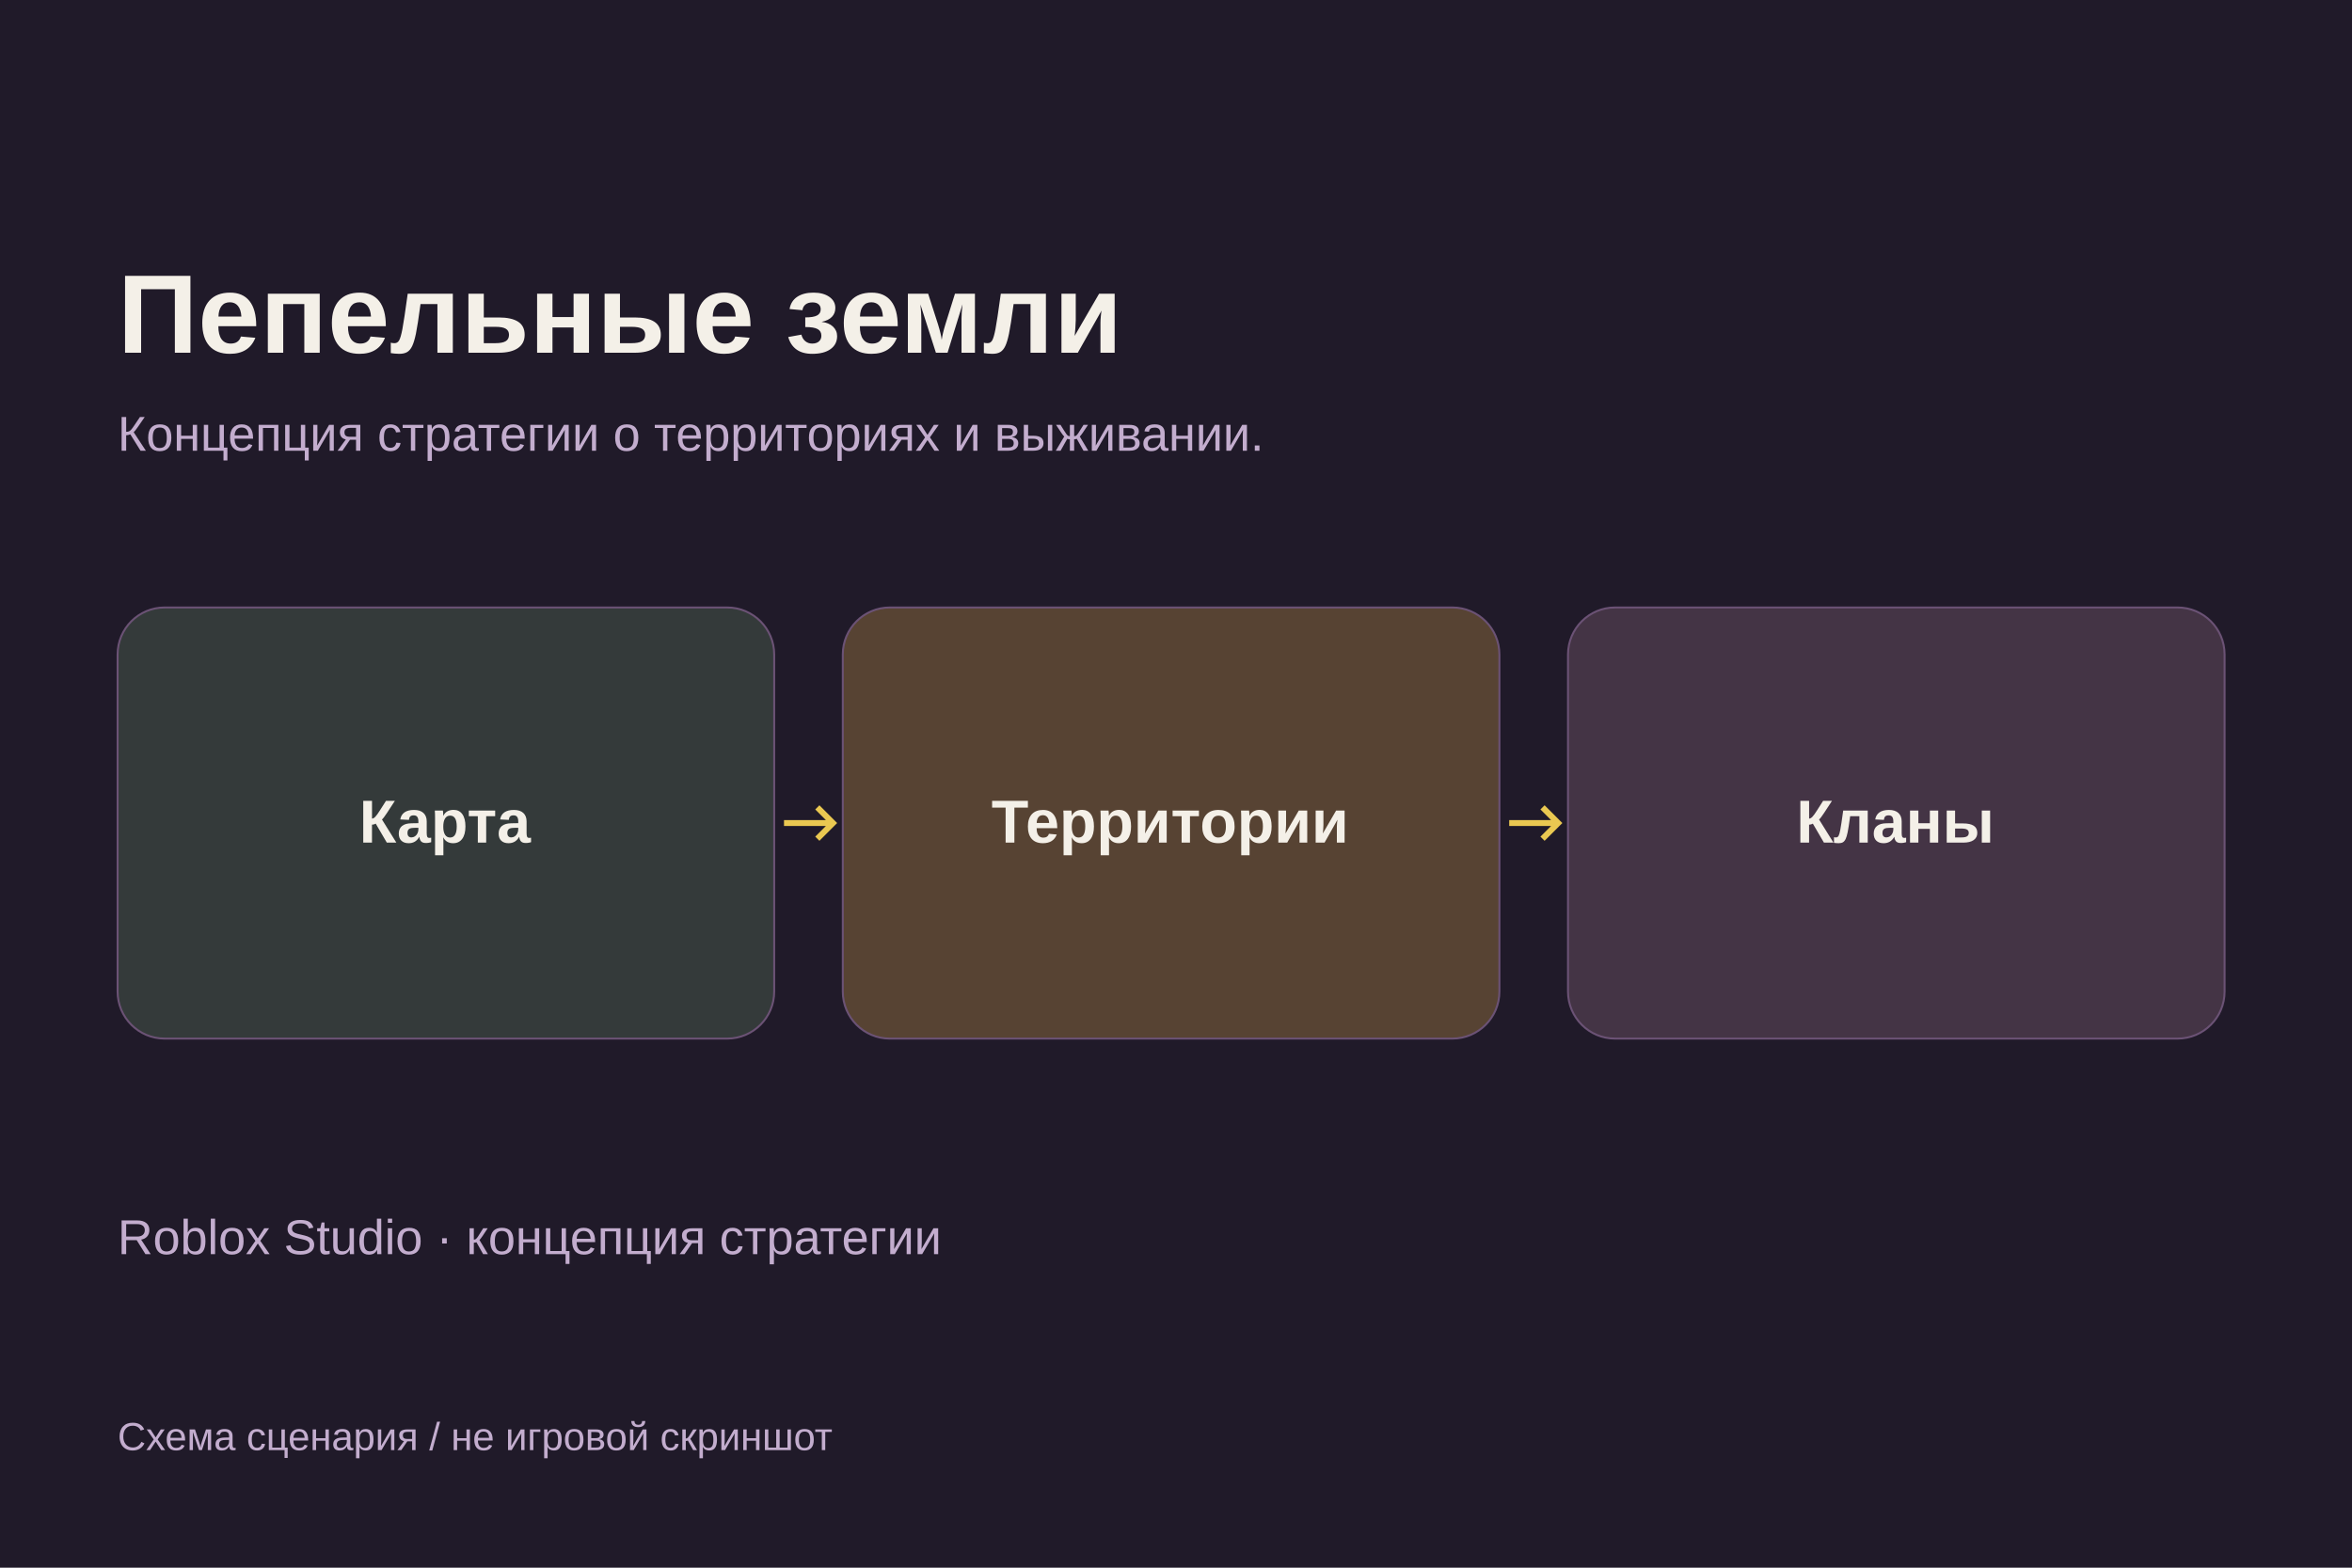
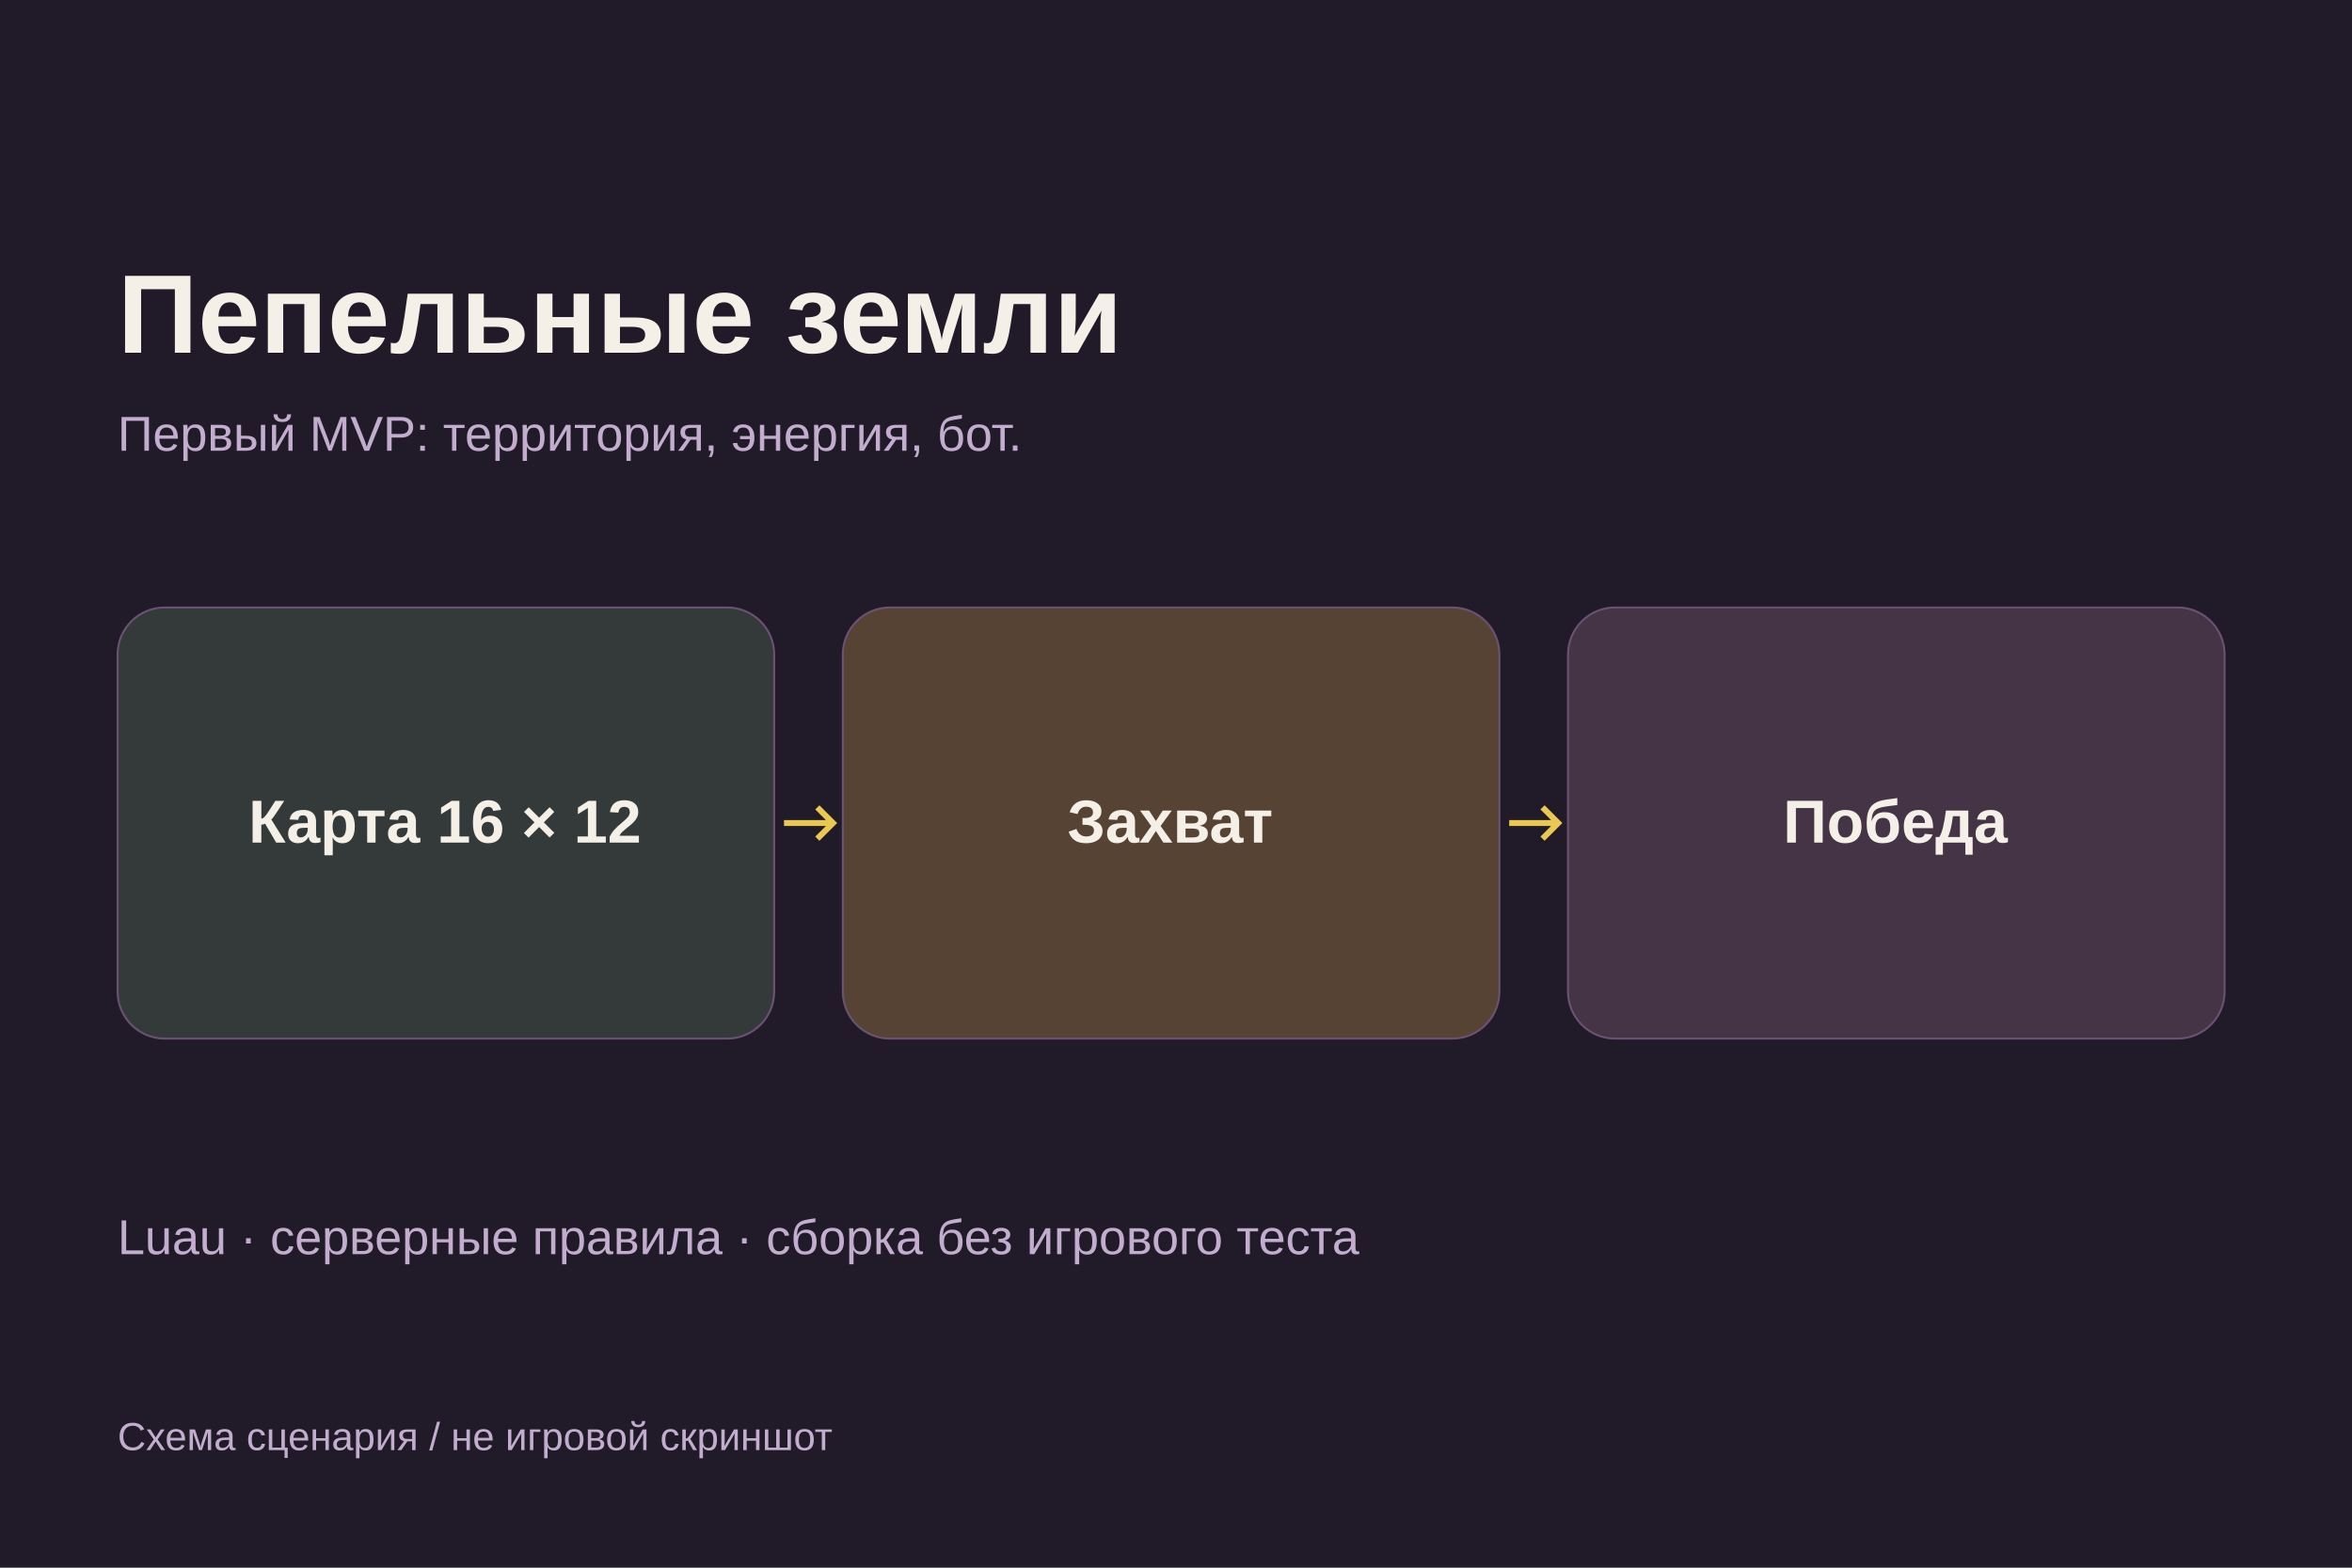
<svg xmlns="http://www.w3.org/2000/svg" width="1200" height="800" viewBox="0 0 1200 800">
  <rect width="1200" height="800" fill="#201a29" />
  <g font-family="Arial,sans-serif">
    <text x="60" y="180" fill="#f4f0e8" font-size="57" font-weight="700">Пепельные земли</text>
-     <text x="60" y="230" fill="#c3adce" font-size="25">Концепция стратегии о территориях и выживании.</text>
+     <text x="60" y="230" fill="#c3adce" font-size="25">Первый MVP: территория, энергия, бот.</text>
    <rect x="60" y="310" width="335" height="220" rx="24" fill="#343a3a" stroke="#6b5275" />
-     <text x="227" y="430" text-anchor="middle" fill="#f4f0e8" font-size="31" font-weight="700">Карта</text>
+     <text x="227" y="430" text-anchor="middle" fill="#f4f0e8" font-size="31" font-weight="700">Карта 16 × 12</text>
    <path d="M400 420h25m-8-8 8 8-8 8" fill="none" stroke="#eac851" stroke-width="3" />
    <rect x="430" y="310" width="335" height="220" rx="24" fill="#574333" stroke="#6b5275" />
-     <text x="597" y="430" text-anchor="middle" fill="#f4f0e8" font-size="31" font-weight="700">Территории</text>
+     <text x="597" y="430" text-anchor="middle" fill="#f4f0e8" font-size="31" font-weight="700">Захват</text>
    <path d="M770 420h25m-8-8 8 8-8 8" fill="none" stroke="#eac851" stroke-width="3" />
    <rect x="800" y="310" width="335" height="220" rx="24" fill="#443445" stroke="#6b5275" />
-     <text x="967" y="430" text-anchor="middle" fill="#f4f0e8" font-size="31" font-weight="700">Кланы</text>
-     <text x="60" y="640" fill="#c3adce" font-size="25">Roblox Studio · концепция стратегии</text>
+     <text x="967" y="430" text-anchor="middle" fill="#f4f0e8" font-size="31" font-weight="700">Победа</text>
+     <text x="60" y="640" fill="#c3adce" font-size="25">Luau · серверные правила · сборка без игрового теста</text>
    <text x="60" y="740" fill="#c3adce" font-size="20">Схема сценария / не игровой скриншот</text>
  </g>
</svg>
